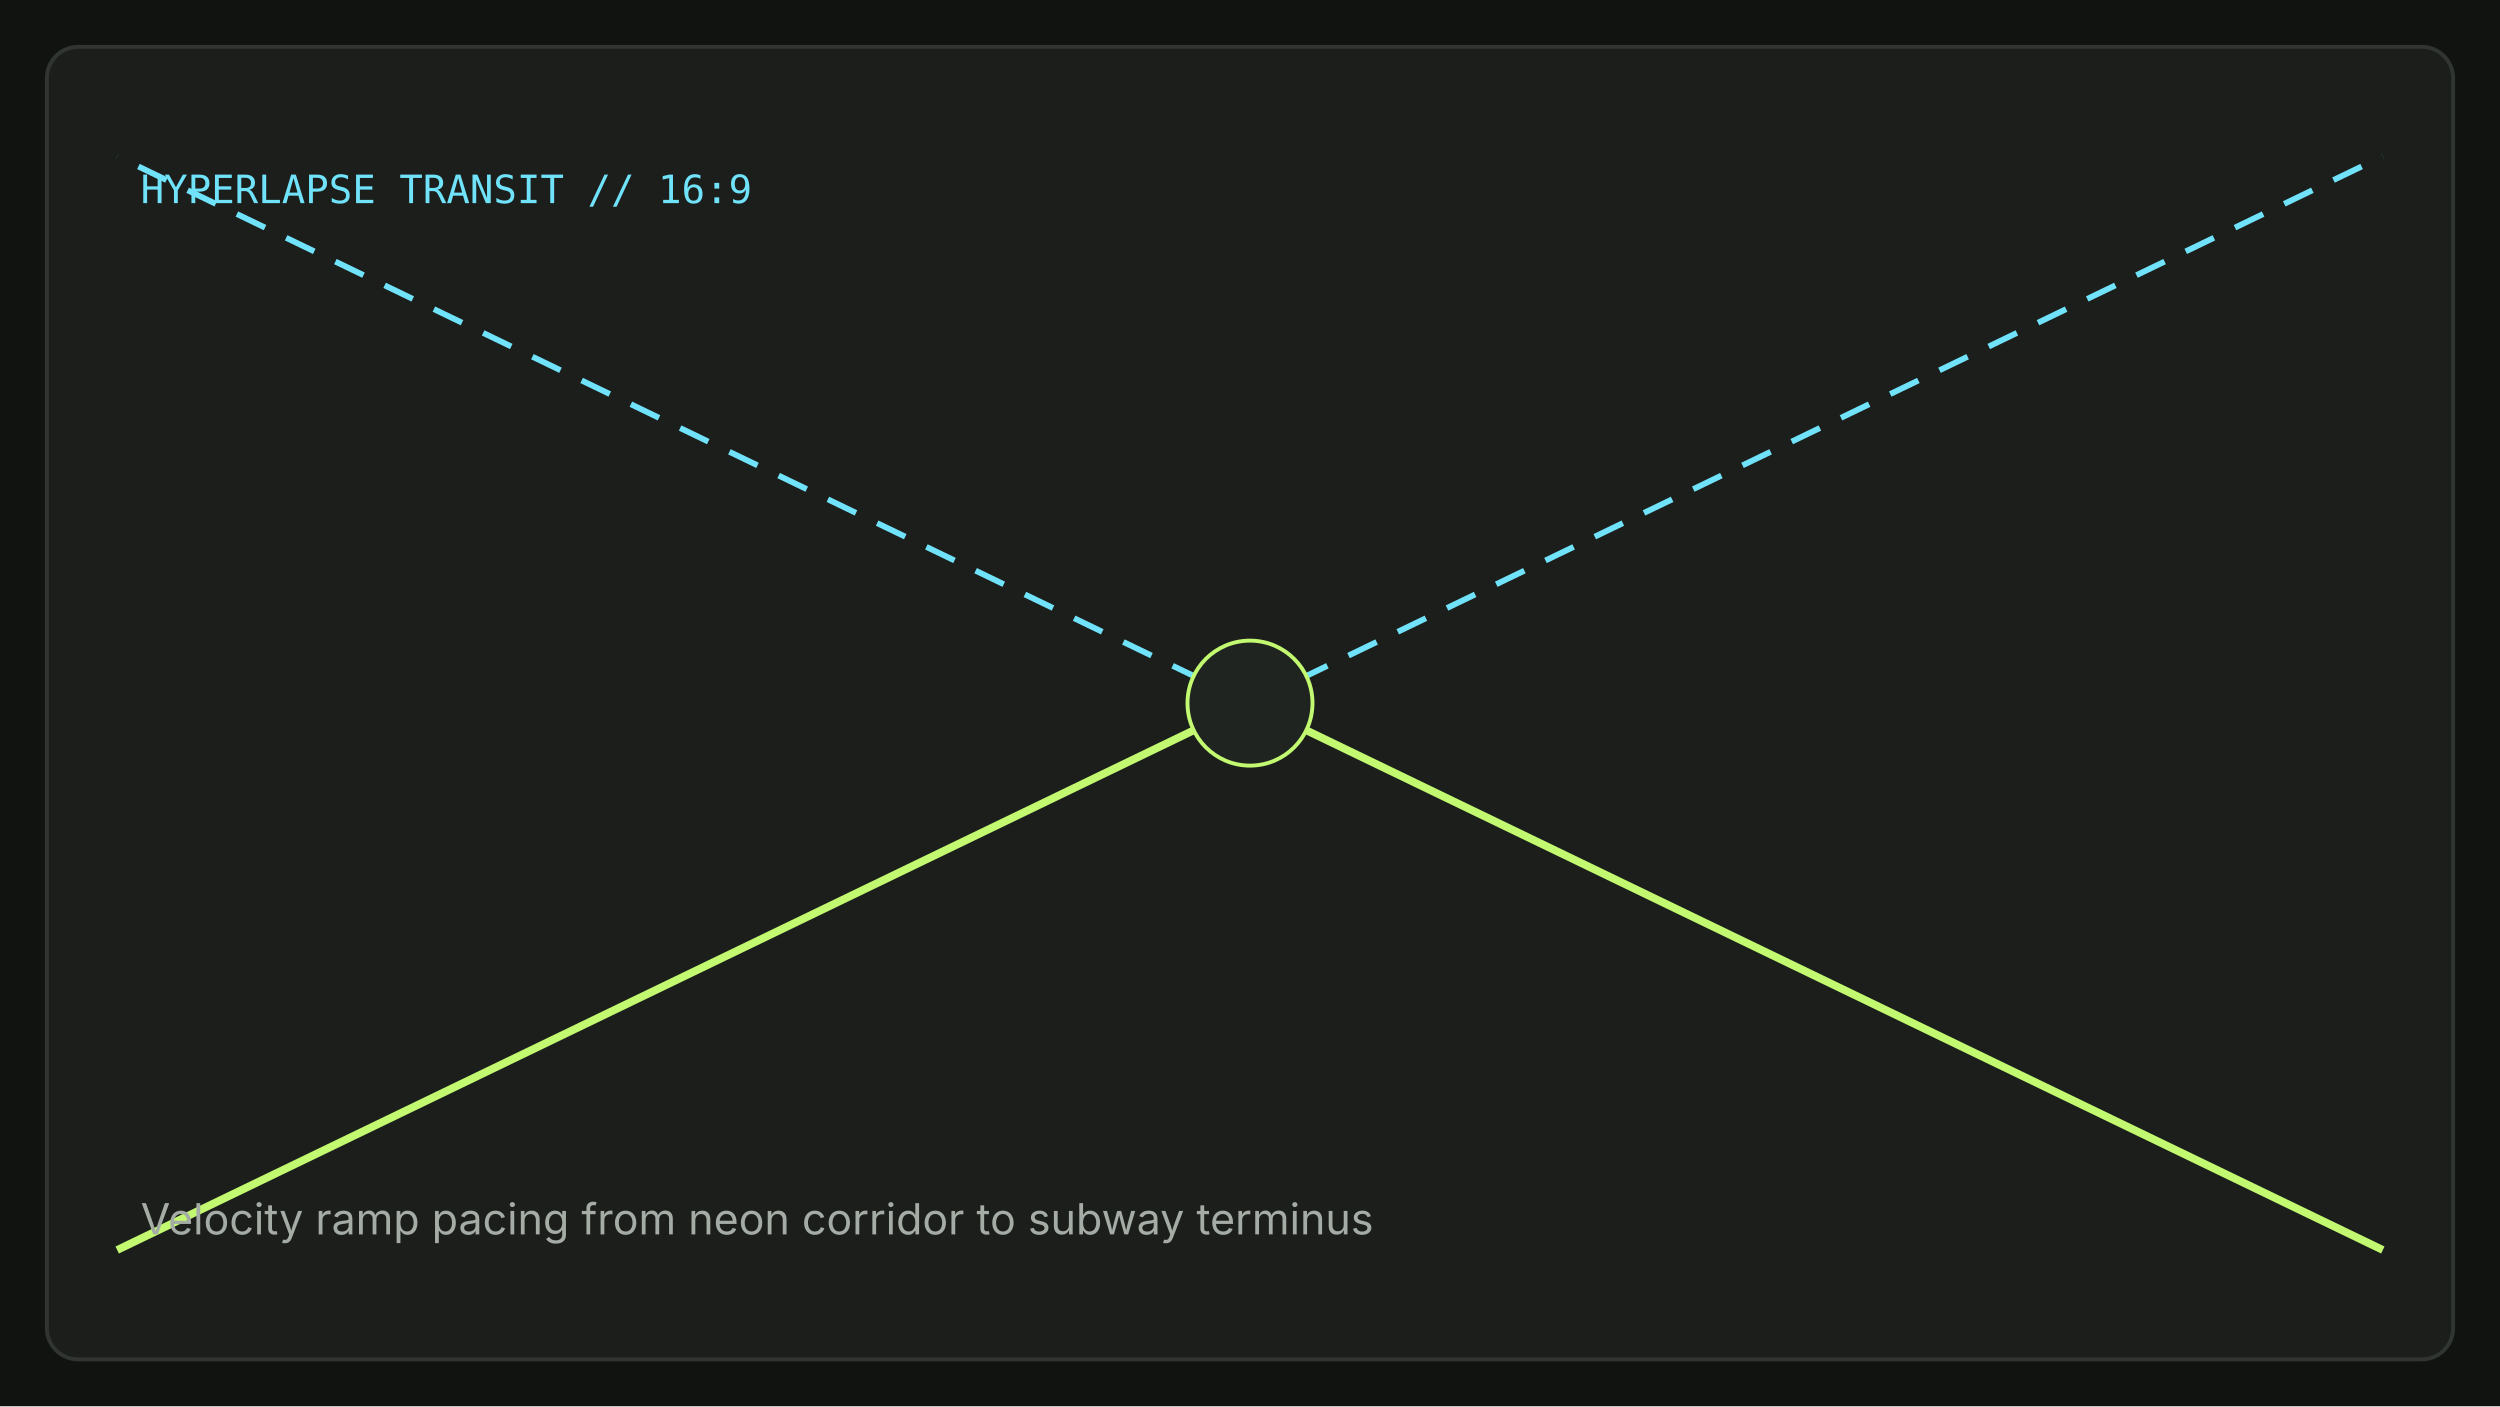
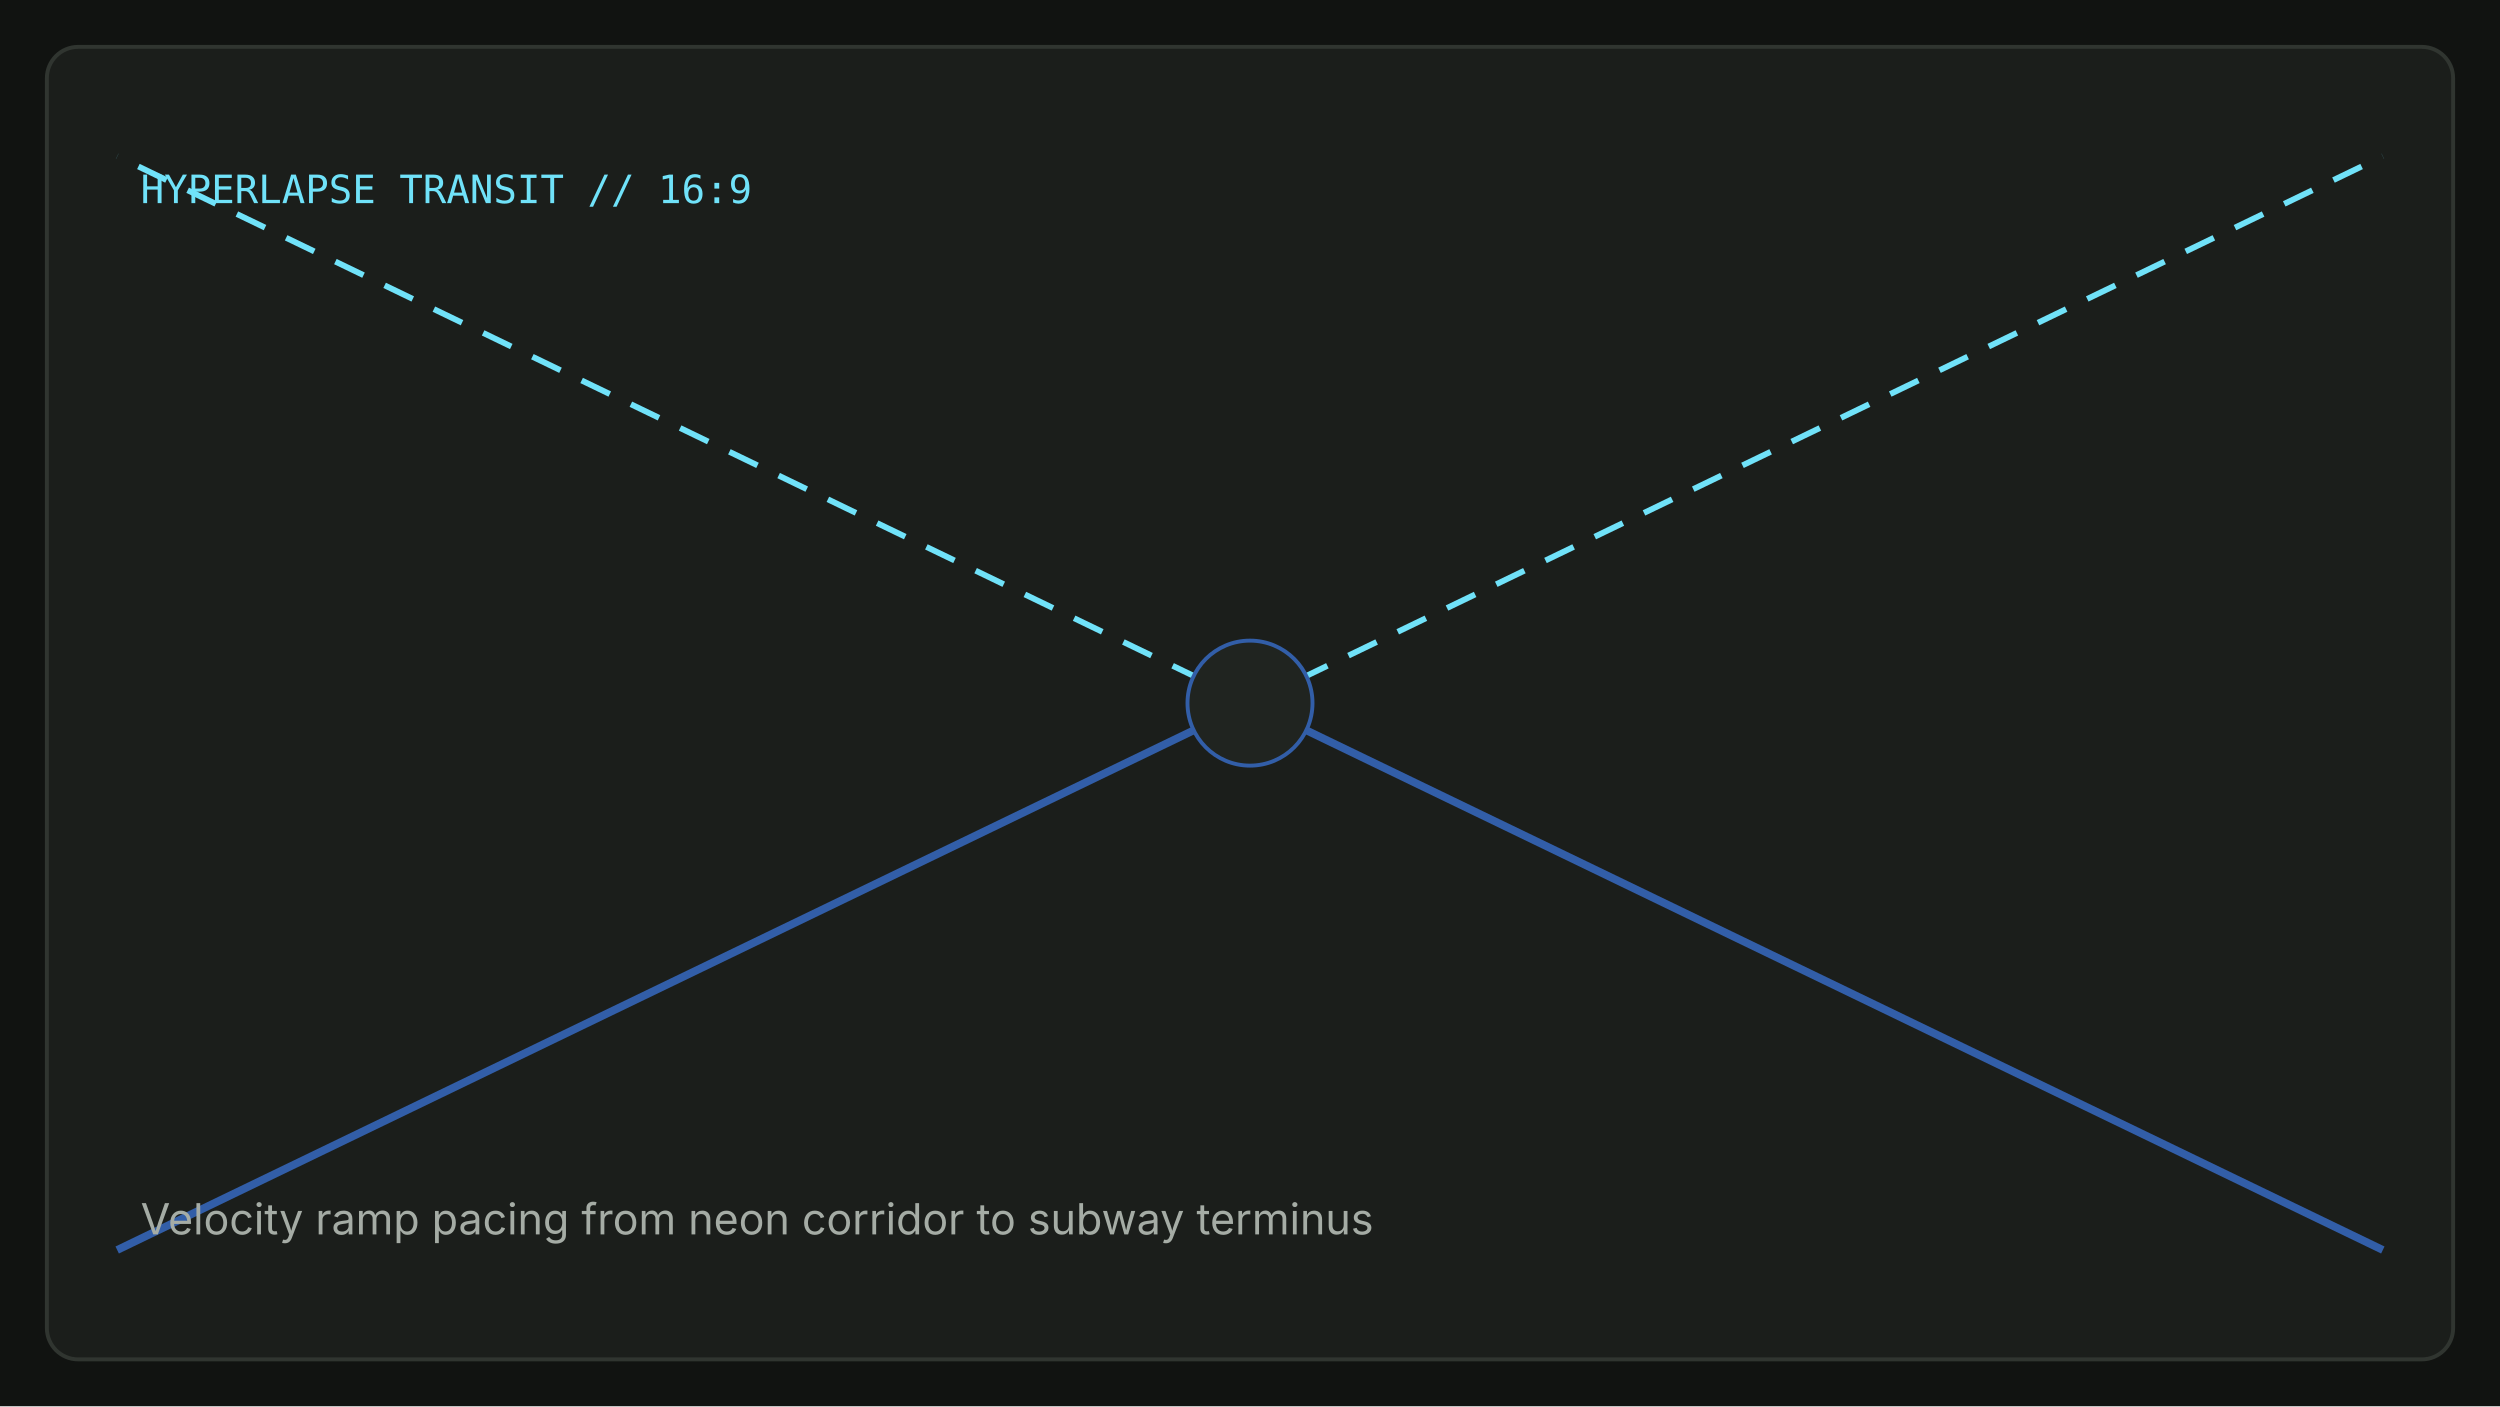
<svg xmlns="http://www.w3.org/2000/svg" width="640" height="360" viewBox="0 0 640 360" fill="none">
  <rect width="640" height="360" fill="#111311" />
  <rect x="12" y="12" width="616" height="336" rx="8" fill="#1B1E1B" stroke="#303530" />
  <line x1="320" y1="180" x2="30" y2="40" stroke="#70E2F9" stroke-width="1.5" stroke-dasharray="8 6" />
  <line x1="320" y1="180" x2="610" y2="40" stroke="#70E2F9" stroke-width="1.5" stroke-dasharray="8 6" />
-   <line x1="320" y1="180" x2="30" y2="320" stroke="#C2F970" stroke-width="2" />
-   <line x1="320" y1="180" x2="610" y2="320" stroke="#C2F970" stroke-width="2" />
-   <circle cx="320" cy="180" r="16" fill="#202420" stroke="#C2F970" />
+   <line x1="320" y1="180" x2="30" y2="320" stroke="#325ea8" stroke-width="2" />
+   <line x1="320" y1="180" x2="610" y2="320" stroke="#325ea8" stroke-width="2" />
+   <circle cx="320" cy="180" r="16" fill="#202420" stroke="#325ea8" />
  <text x="36" y="52" fill="#70E2F9" font-family="'JetBrains Mono', monospace" font-size="10">HYPERLAPSE TRANSIT // 16:9</text>
  <text x="36" y="316" fill="#A5ACA5" font-family="'Inter', sans-serif" font-size="11">Velocity ramp pacing from neon corridor to subway terminus</text>
</svg>
